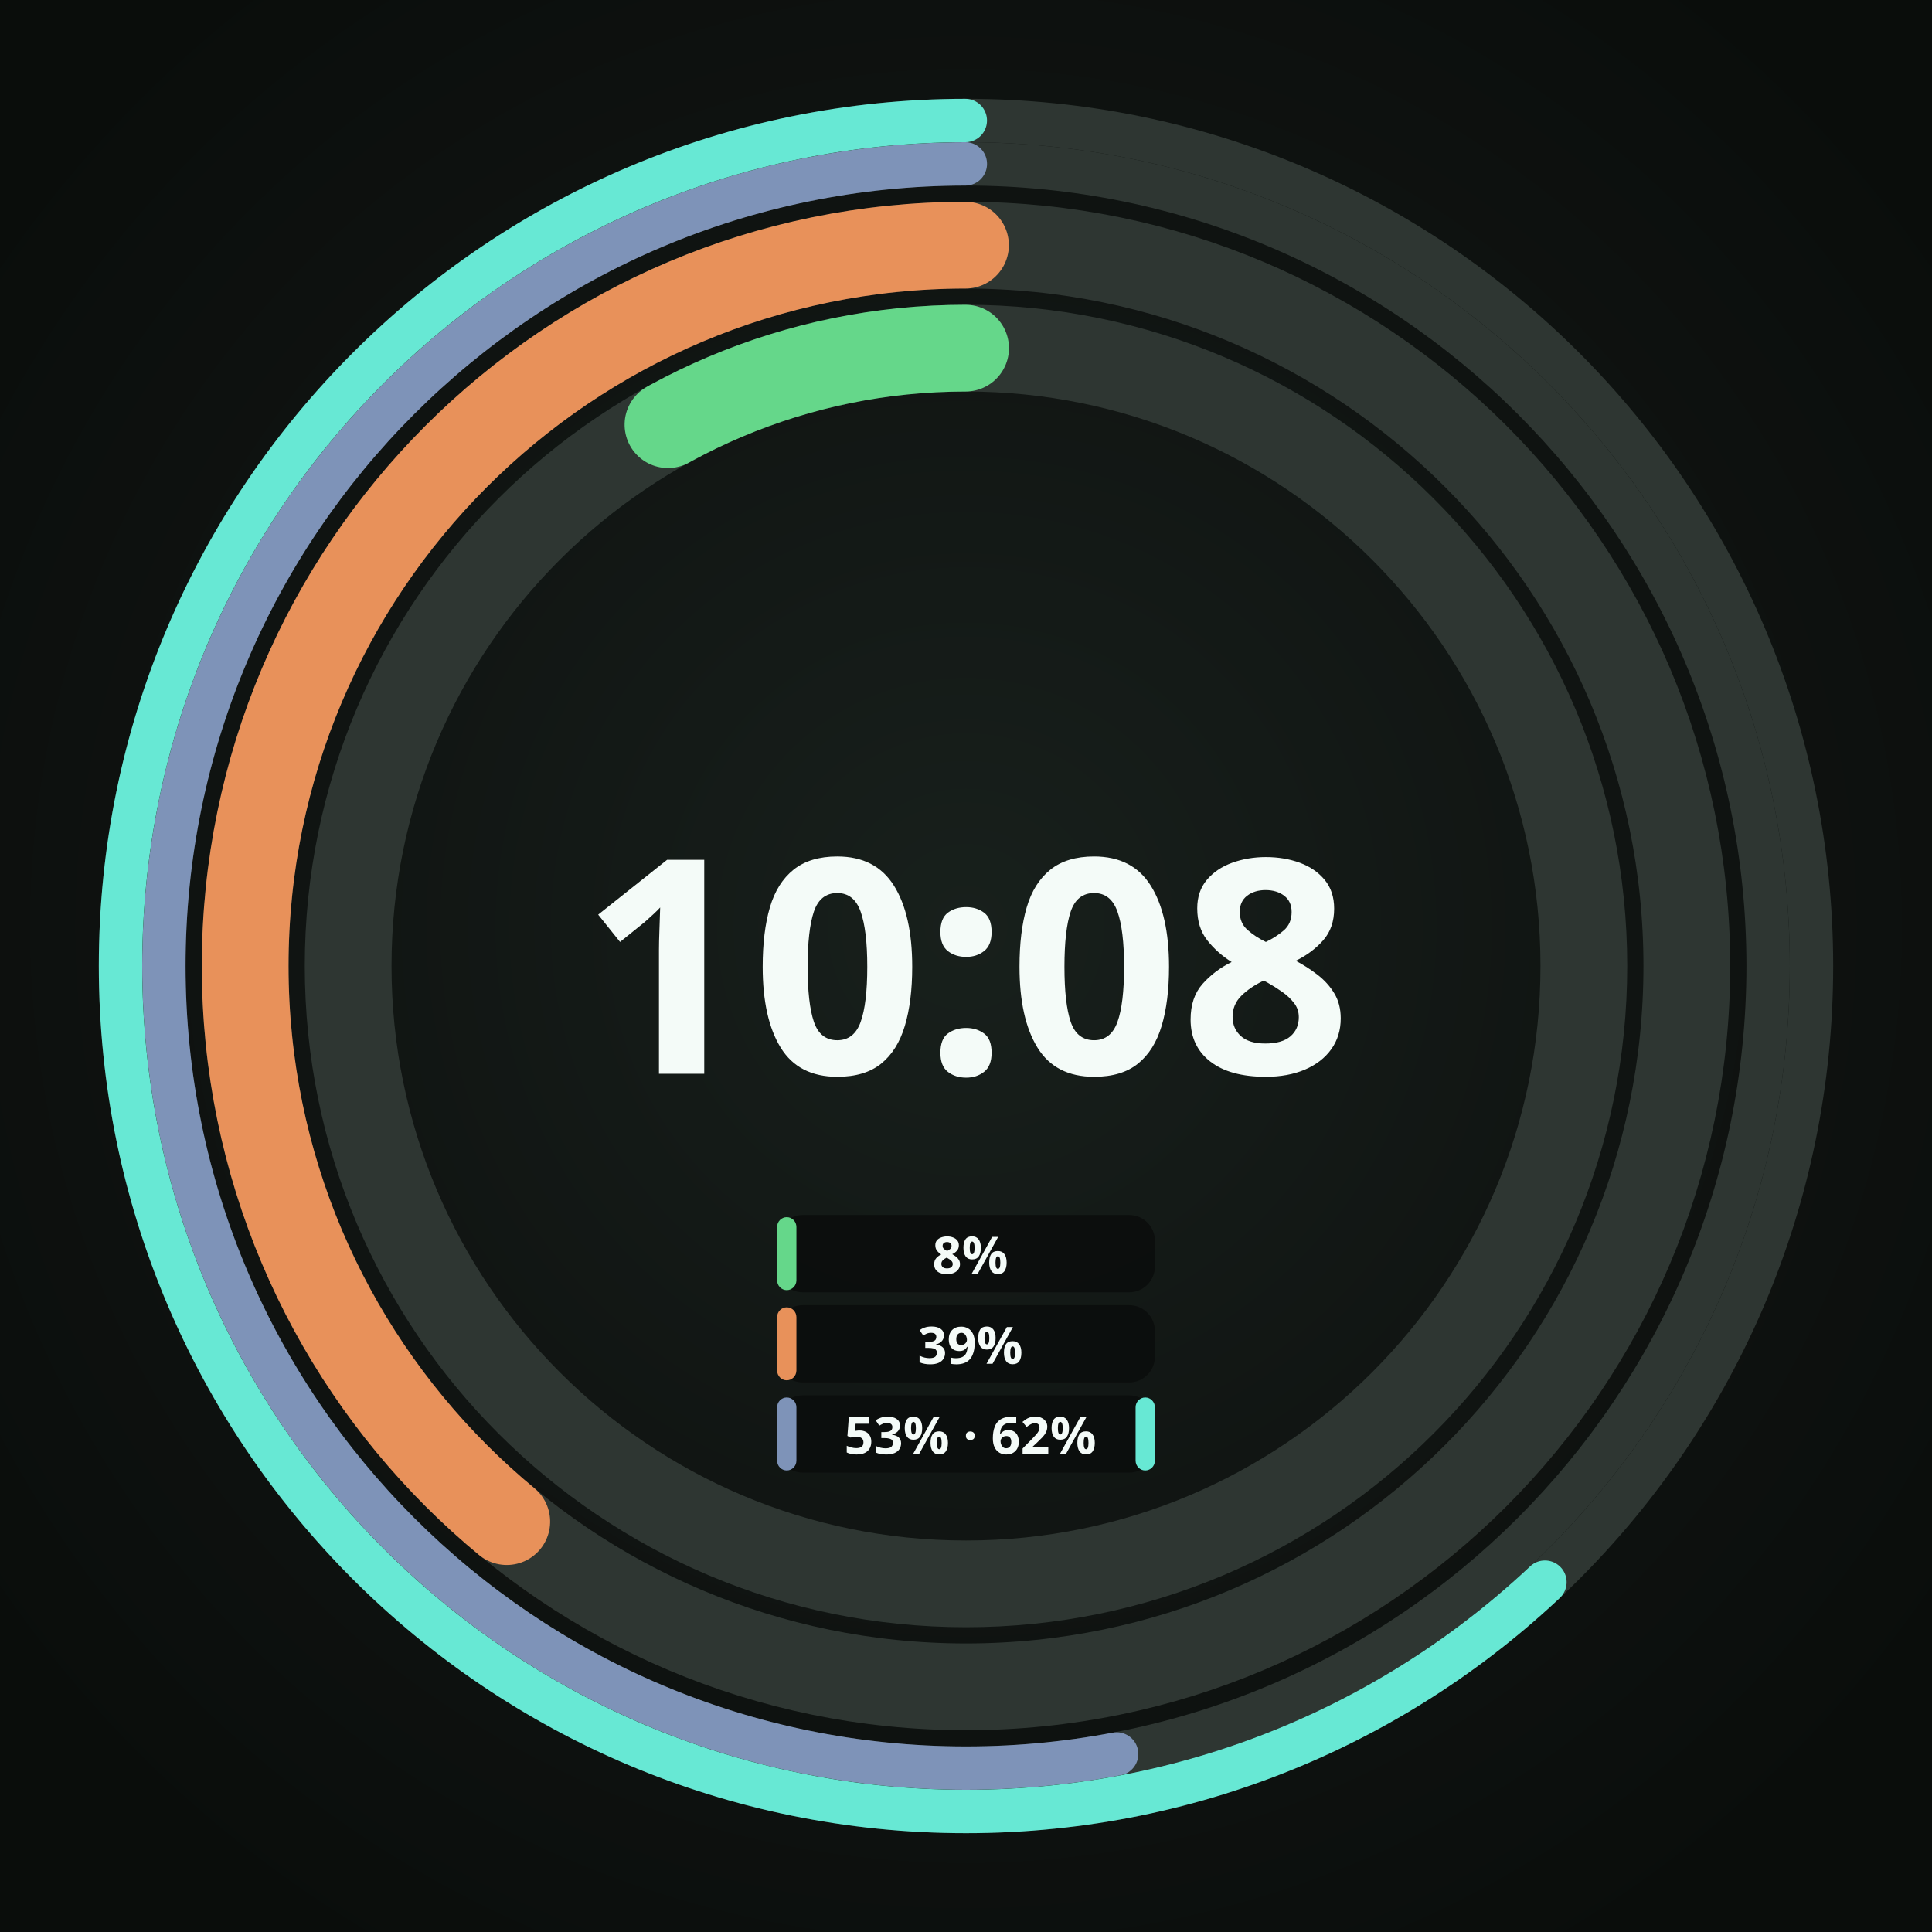
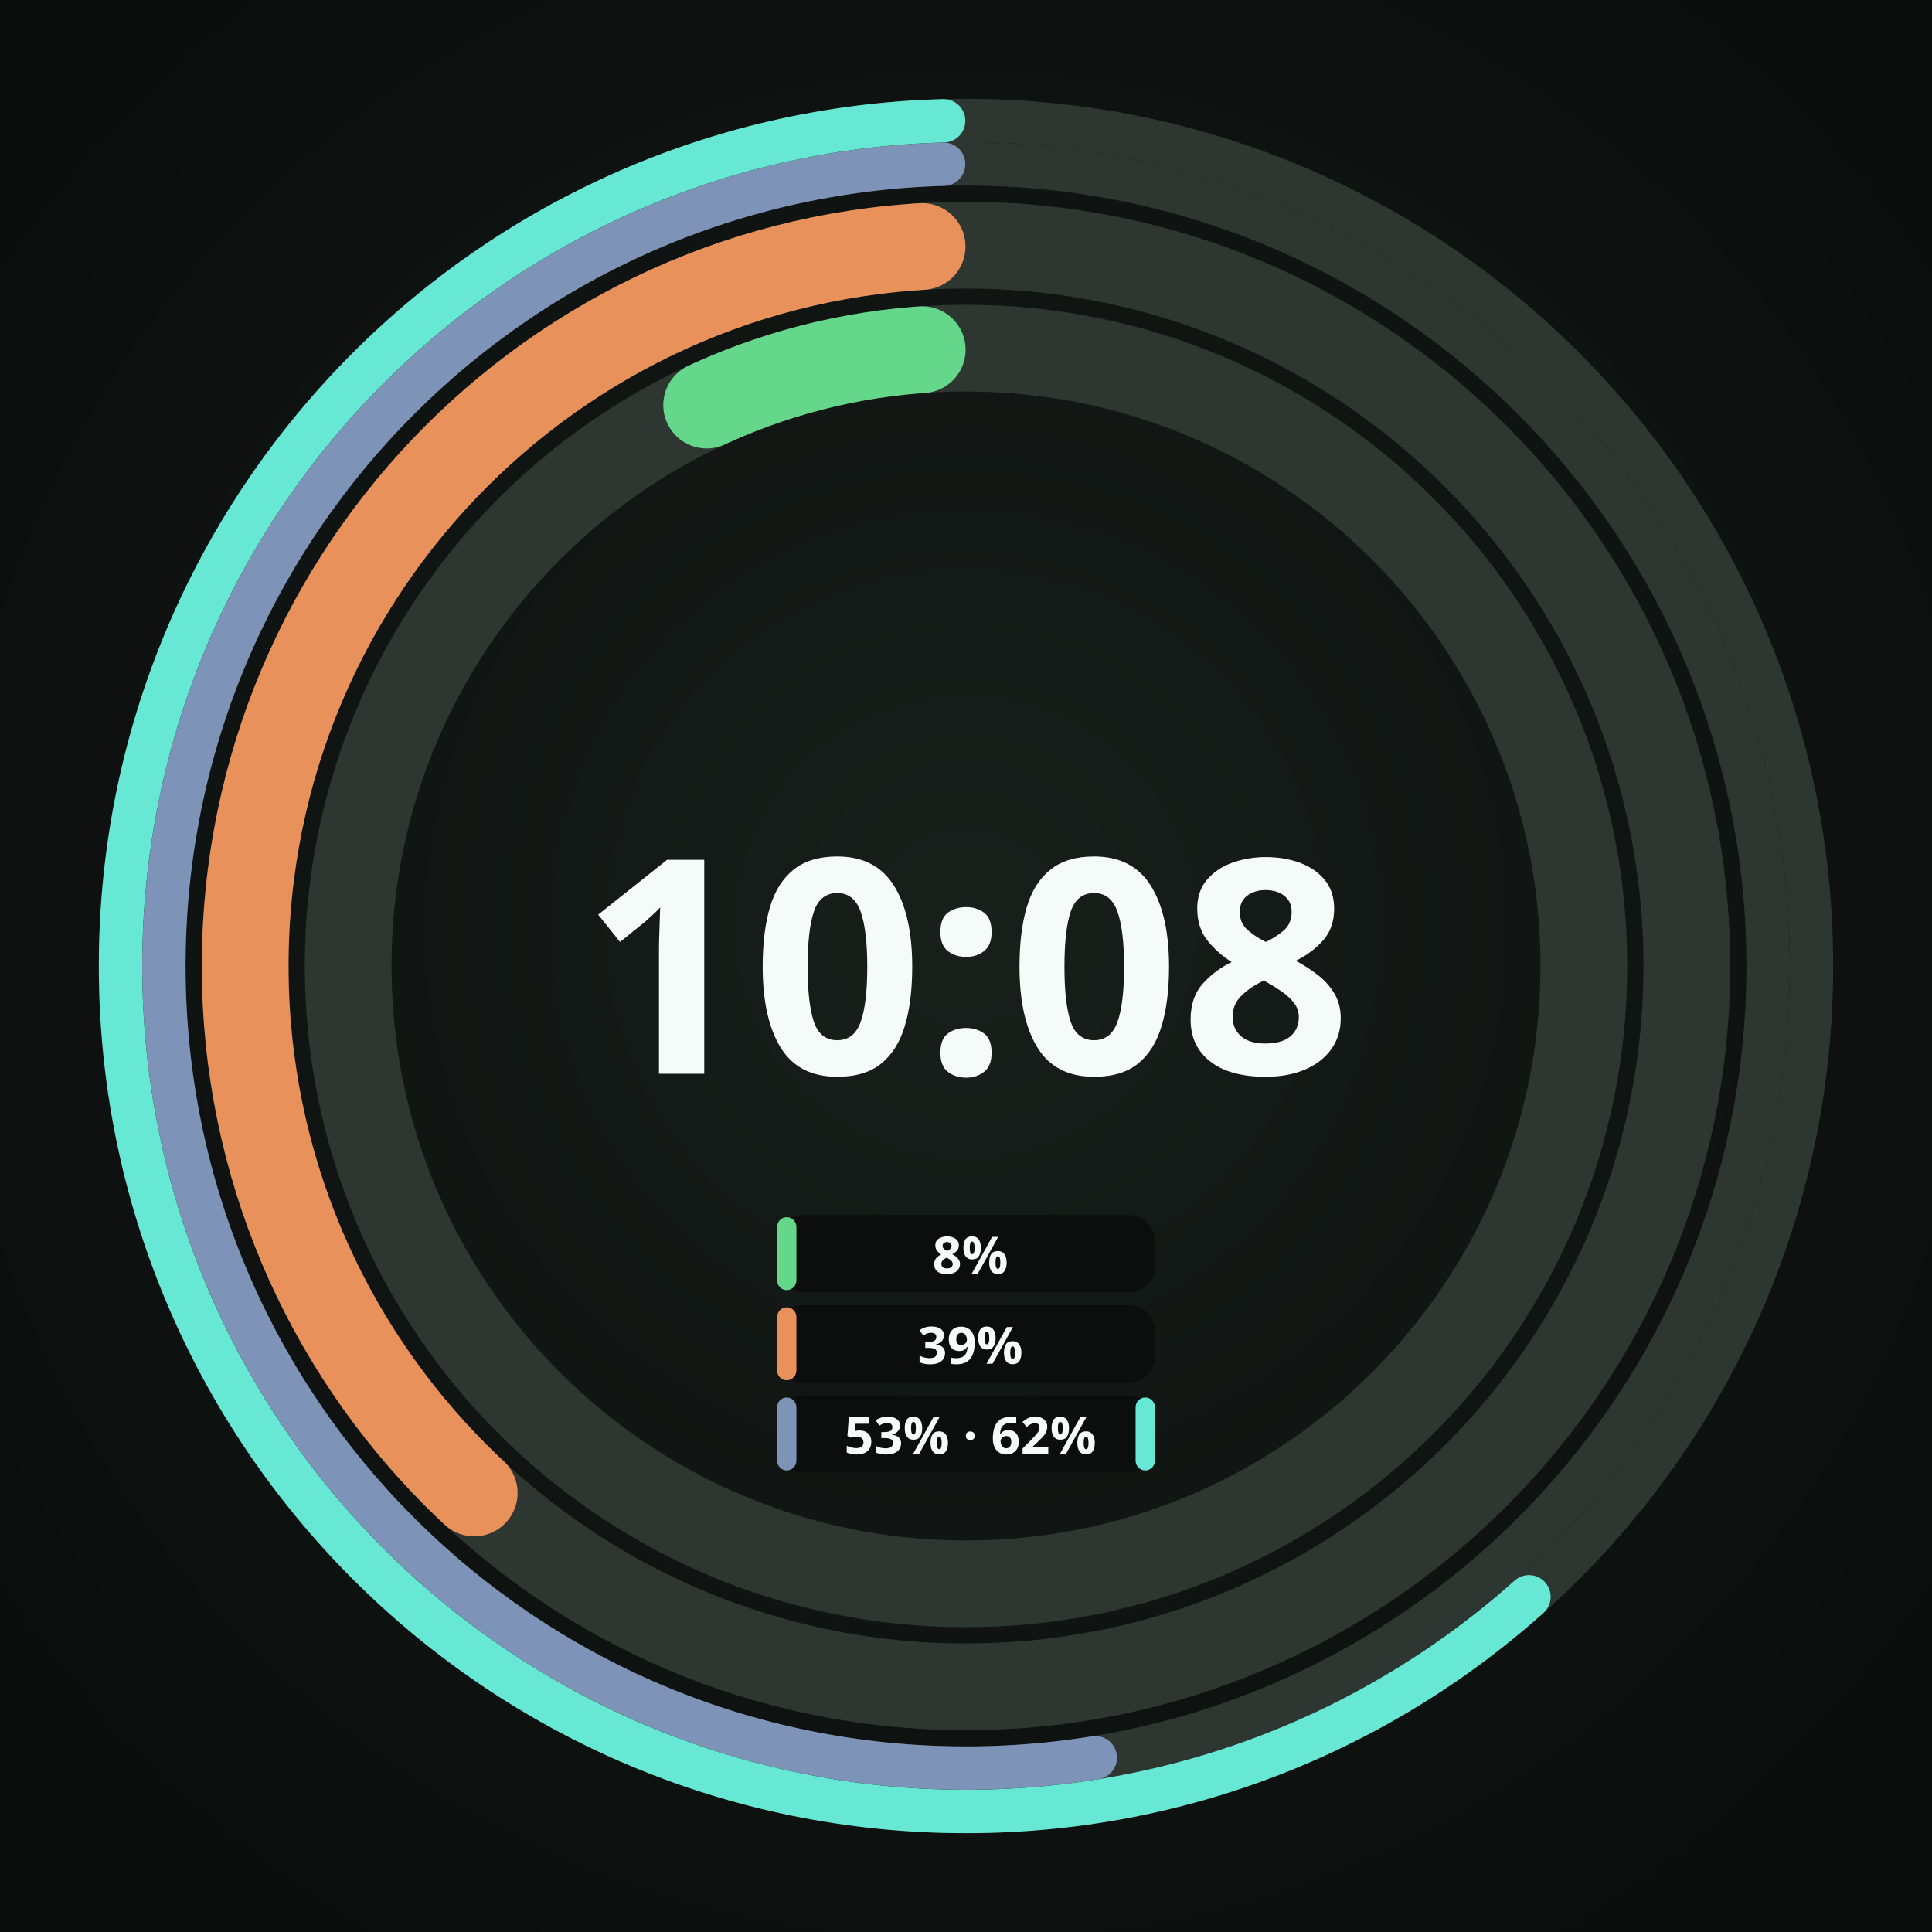
<svg xmlns="http://www.w3.org/2000/svg" width="450" height="450" viewBox="0 0 450 450" role="img" aria-label="Round · 3 providers · a Cursor plan sharing one band">
  <defs>
    <radialGradient id="lift" cx="50%" cy="48%" r="62%">
      <stop offset="0%" stop-color="#18201C" />
      <stop offset="55%" stop-color="#101412" />
      <stop offset="100%" stop-color="#0A0D0B" />
    </radialGradient>
  </defs>
  <rect width="450" height="450" fill="url(#lift)" />
  <circle cx="225" cy="225" r="143.91" fill="none" stroke="#2E3632" stroke-width="20.205" />
-   <circle cx="225" cy="225" r="143.91" fill="none" stroke="#65D78A" stroke-width="20.205" stroke-linecap="round" stroke-dasharray="72.34 904.21" stroke-dashoffset="-831.88" transform="rotate(-90 225 225)" />
+   <circle cx="225" cy="225" r="143.91" fill="none" stroke="#65D78A" stroke-width="20.205" stroke-linecap="round" stroke-dasharray="52.13 904.21" stroke-dashoffset="-841.98" transform="rotate(-90 225 225)" />
  <circle cx="225" cy="225" r="167.895" fill="none" stroke="#2E3632" stroke-width="20.205" />
-   <circle cx="225" cy="225" r="167.895" fill="none" stroke="#E8915A" stroke-width="20.205" stroke-linecap="round" stroke-dasharray="411.42 1054.92" stroke-dashoffset="-643.50" transform="rotate(-90 225 225)" />
+   <circle cx="225" cy="225" r="167.895" fill="none" stroke="#E8915A" stroke-width="20.205" stroke-linecap="round" stroke-dasharray="391.21 1054.92" stroke-dashoffset="-653.60" transform="rotate(-90 225 225)" />
  <circle cx="225" cy="225" r="186.829" fill="none" stroke="#2E3632" stroke-width="10.103" />
-   <circle cx="225" cy="225" r="186.829" fill="none" stroke="#7E93B8" stroke-width="10.103" stroke-linecap="round" stroke-dasharray="622.16 1173.88" stroke-dashoffset="-551.72" transform="rotate(-90 225 225)" />
+   <circle cx="225" cy="225" r="186.829" fill="none" stroke="#7E93B8" stroke-width="10.103" stroke-linecap="round" stroke-dasharray="612.05 1173.88" stroke-dashoffset="-556.77" transform="rotate(-90 225 225)" />
  <circle cx="225" cy="225" r="196.931" fill="none" stroke="#2E3632" stroke-width="10.103" />
-   <circle cx="225" cy="225" r="196.931" fill="none" stroke="#67E8D4" stroke-width="10.103" stroke-linecap="round" stroke-dasharray="767.16 1237.36" stroke-dashoffset="-470.20" transform="rotate(-90 225 225)" />
+   <circle cx="225" cy="225" r="196.931" fill="none" stroke="#67E8D4" stroke-width="10.103" stroke-linecap="round" stroke-dasharray="757.06 1237.36" stroke-dashoffset="-475.25" transform="rotate(-90 225 225)" />
  <text x="225" y="250.1" text-anchor="middle" font-family="Noto Sans, sans-serif" font-size="69.8" font-weight="700" fill="#F4FBF8">10:08</text>
  <rect x="181.0" y="283.0" width="88.0" height="18.0" rx="6.0" fill="#0B0E0C" fill-opacity="0.92" />
  <rect x="181.0" y="283.5" width="4.5" height="17.0" rx="2.3" fill="#65D78A" />
  <text x="226.0" y="292.0" text-anchor="middle" dominant-baseline="central" font-family="Noto Sans, sans-serif" font-size="12.0" font-weight="700" fill="#F4FBF8">8%</text>
  <rect x="181.0" y="304.0" width="88.0" height="18.0" rx="6.0" fill="#0B0E0C" fill-opacity="0.92" />
  <rect x="181.0" y="304.5" width="4.5" height="17.0" rx="2.3" fill="#E8915A" />
  <text x="226.0" y="313.0" text-anchor="middle" dominant-baseline="central" font-family="Noto Sans, sans-serif" font-size="12.0" font-weight="700" fill="#F4FBF8">39%</text>
  <rect x="181.0" y="325.0" width="88.0" height="18.0" rx="6.0" fill="#0B0E0C" fill-opacity="0.92" />
  <rect x="181.0" y="325.5" width="4.5" height="17.0" rx="2.3" fill="#7E93B8" />
  <text x="226.0" y="334.0" text-anchor="middle" dominant-baseline="central" font-family="Noto Sans, sans-serif" font-size="12.0" font-weight="700" fill="#F4FBF8">53% · 62%</text>
  <rect x="264.5" y="325.5" width="4.5" height="17.0" rx="2.3" fill="#67E8D4" />
</svg>
